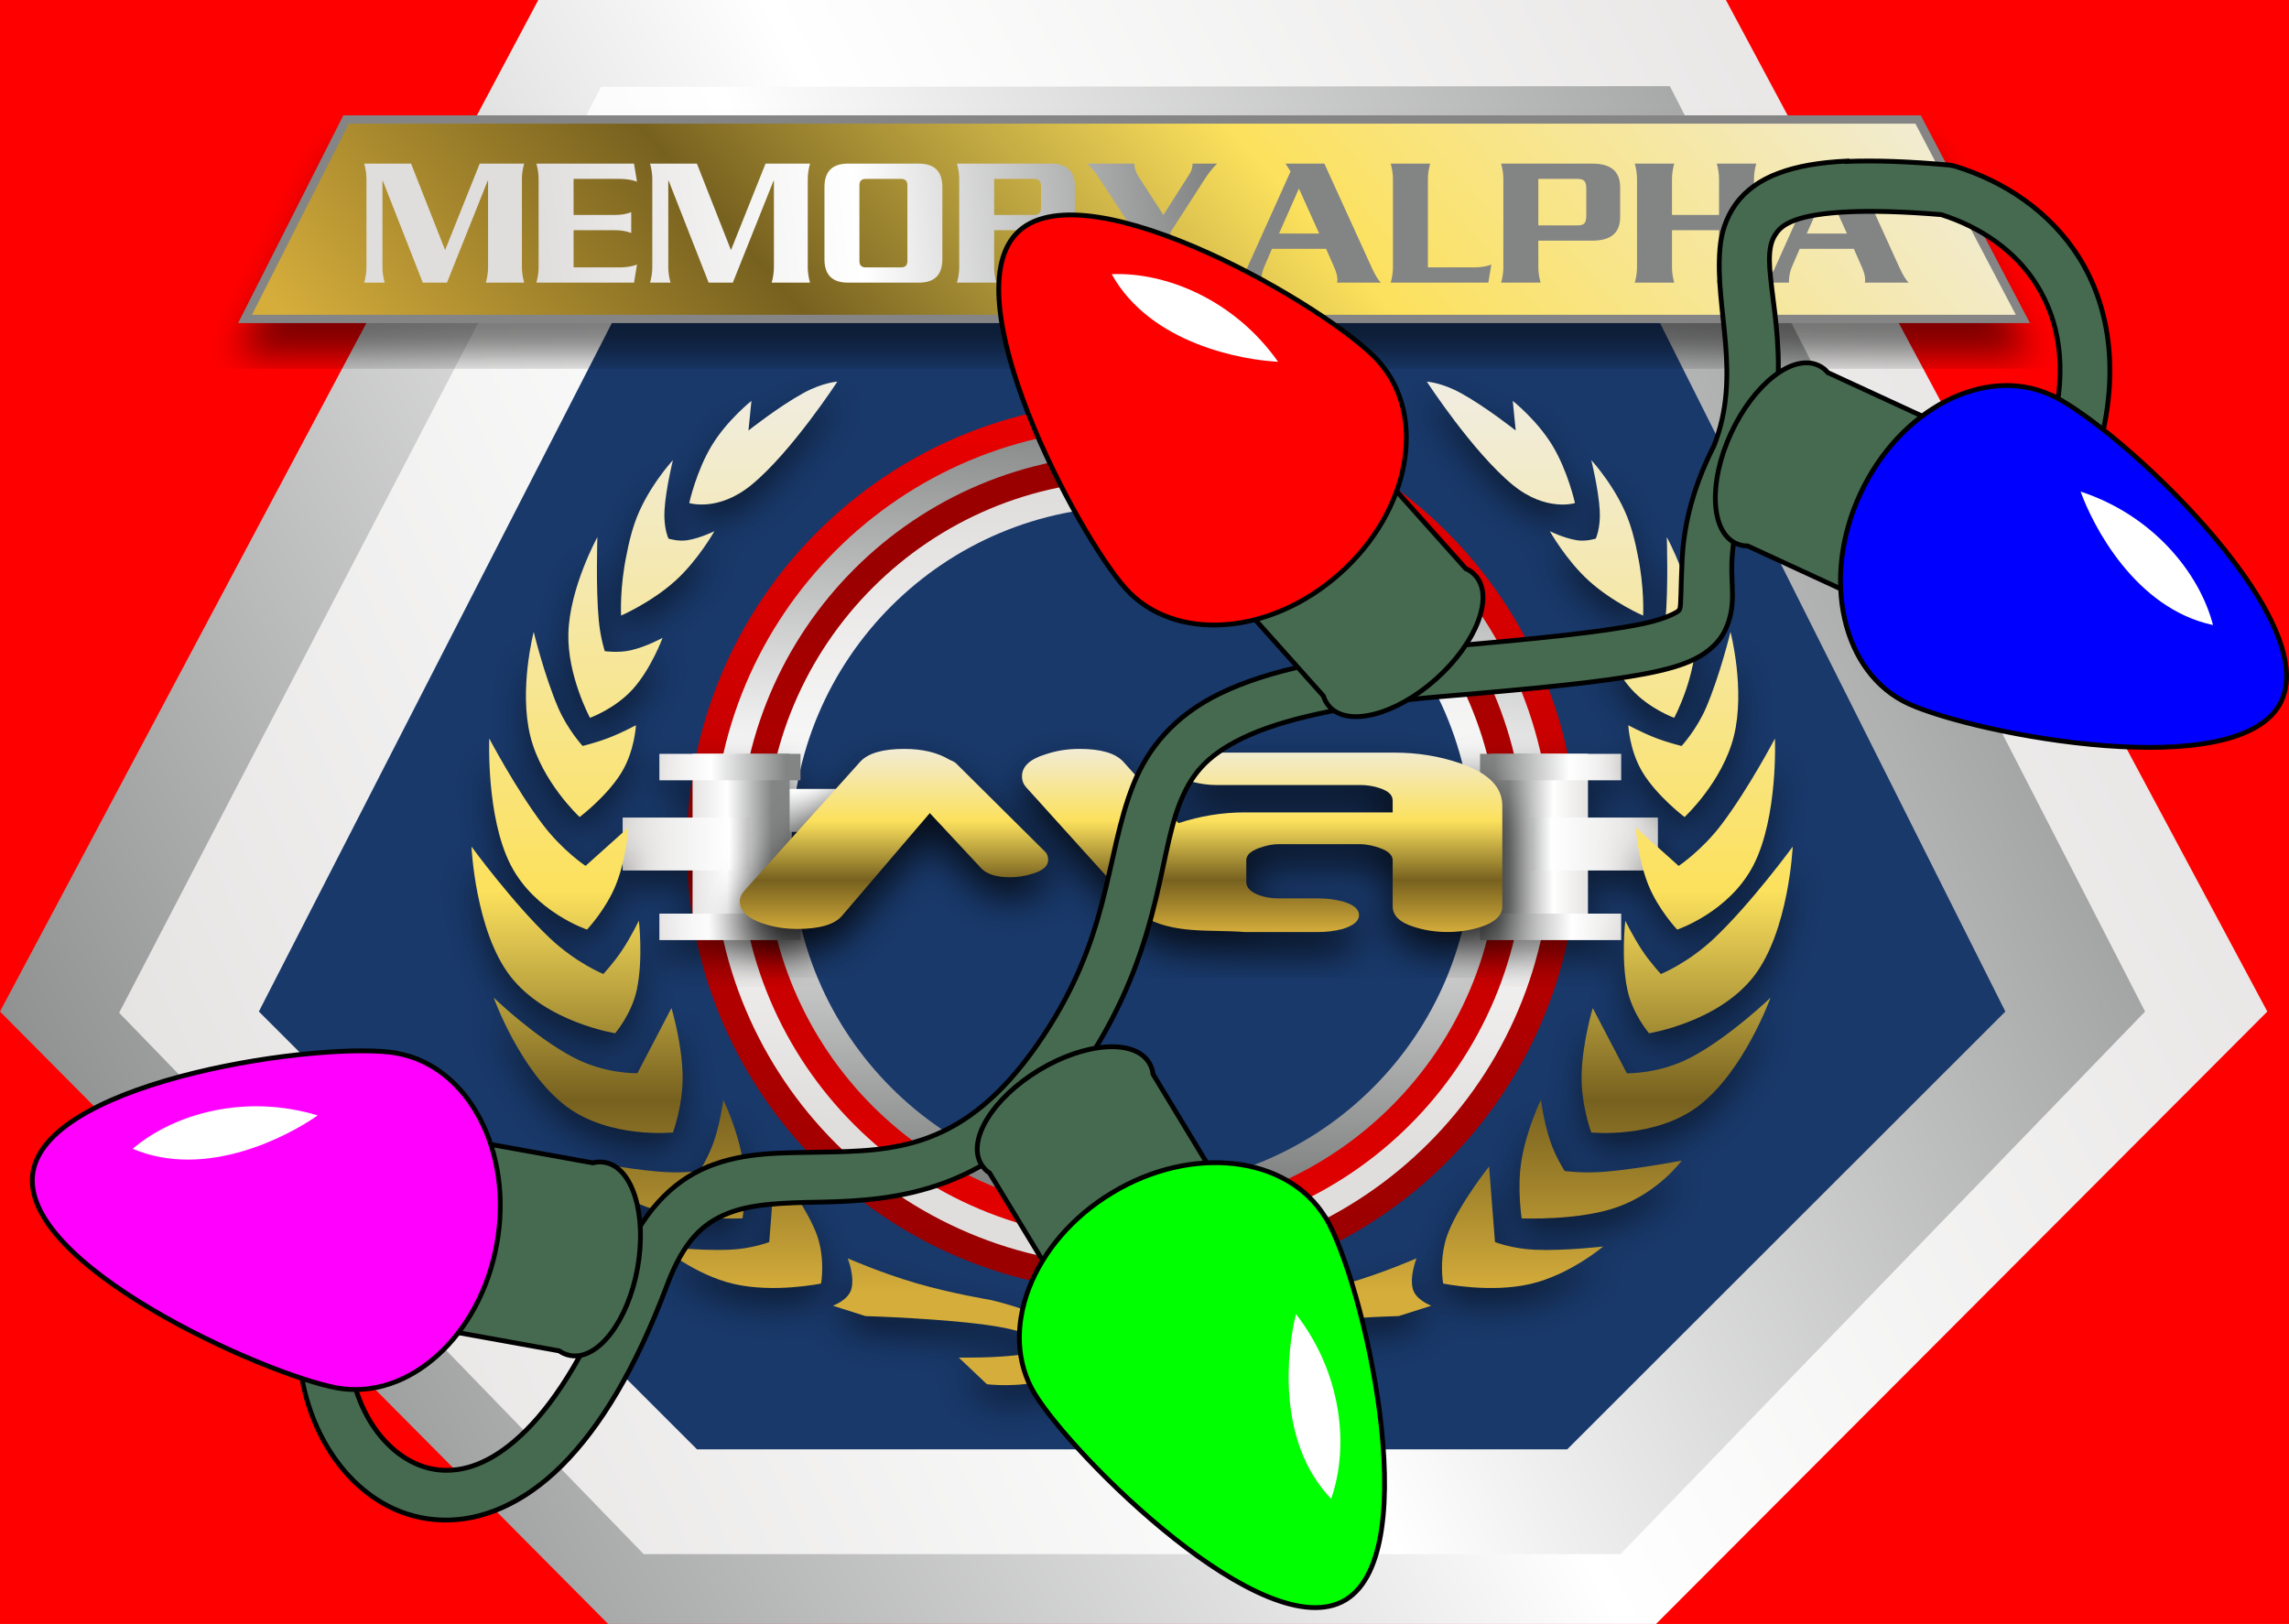
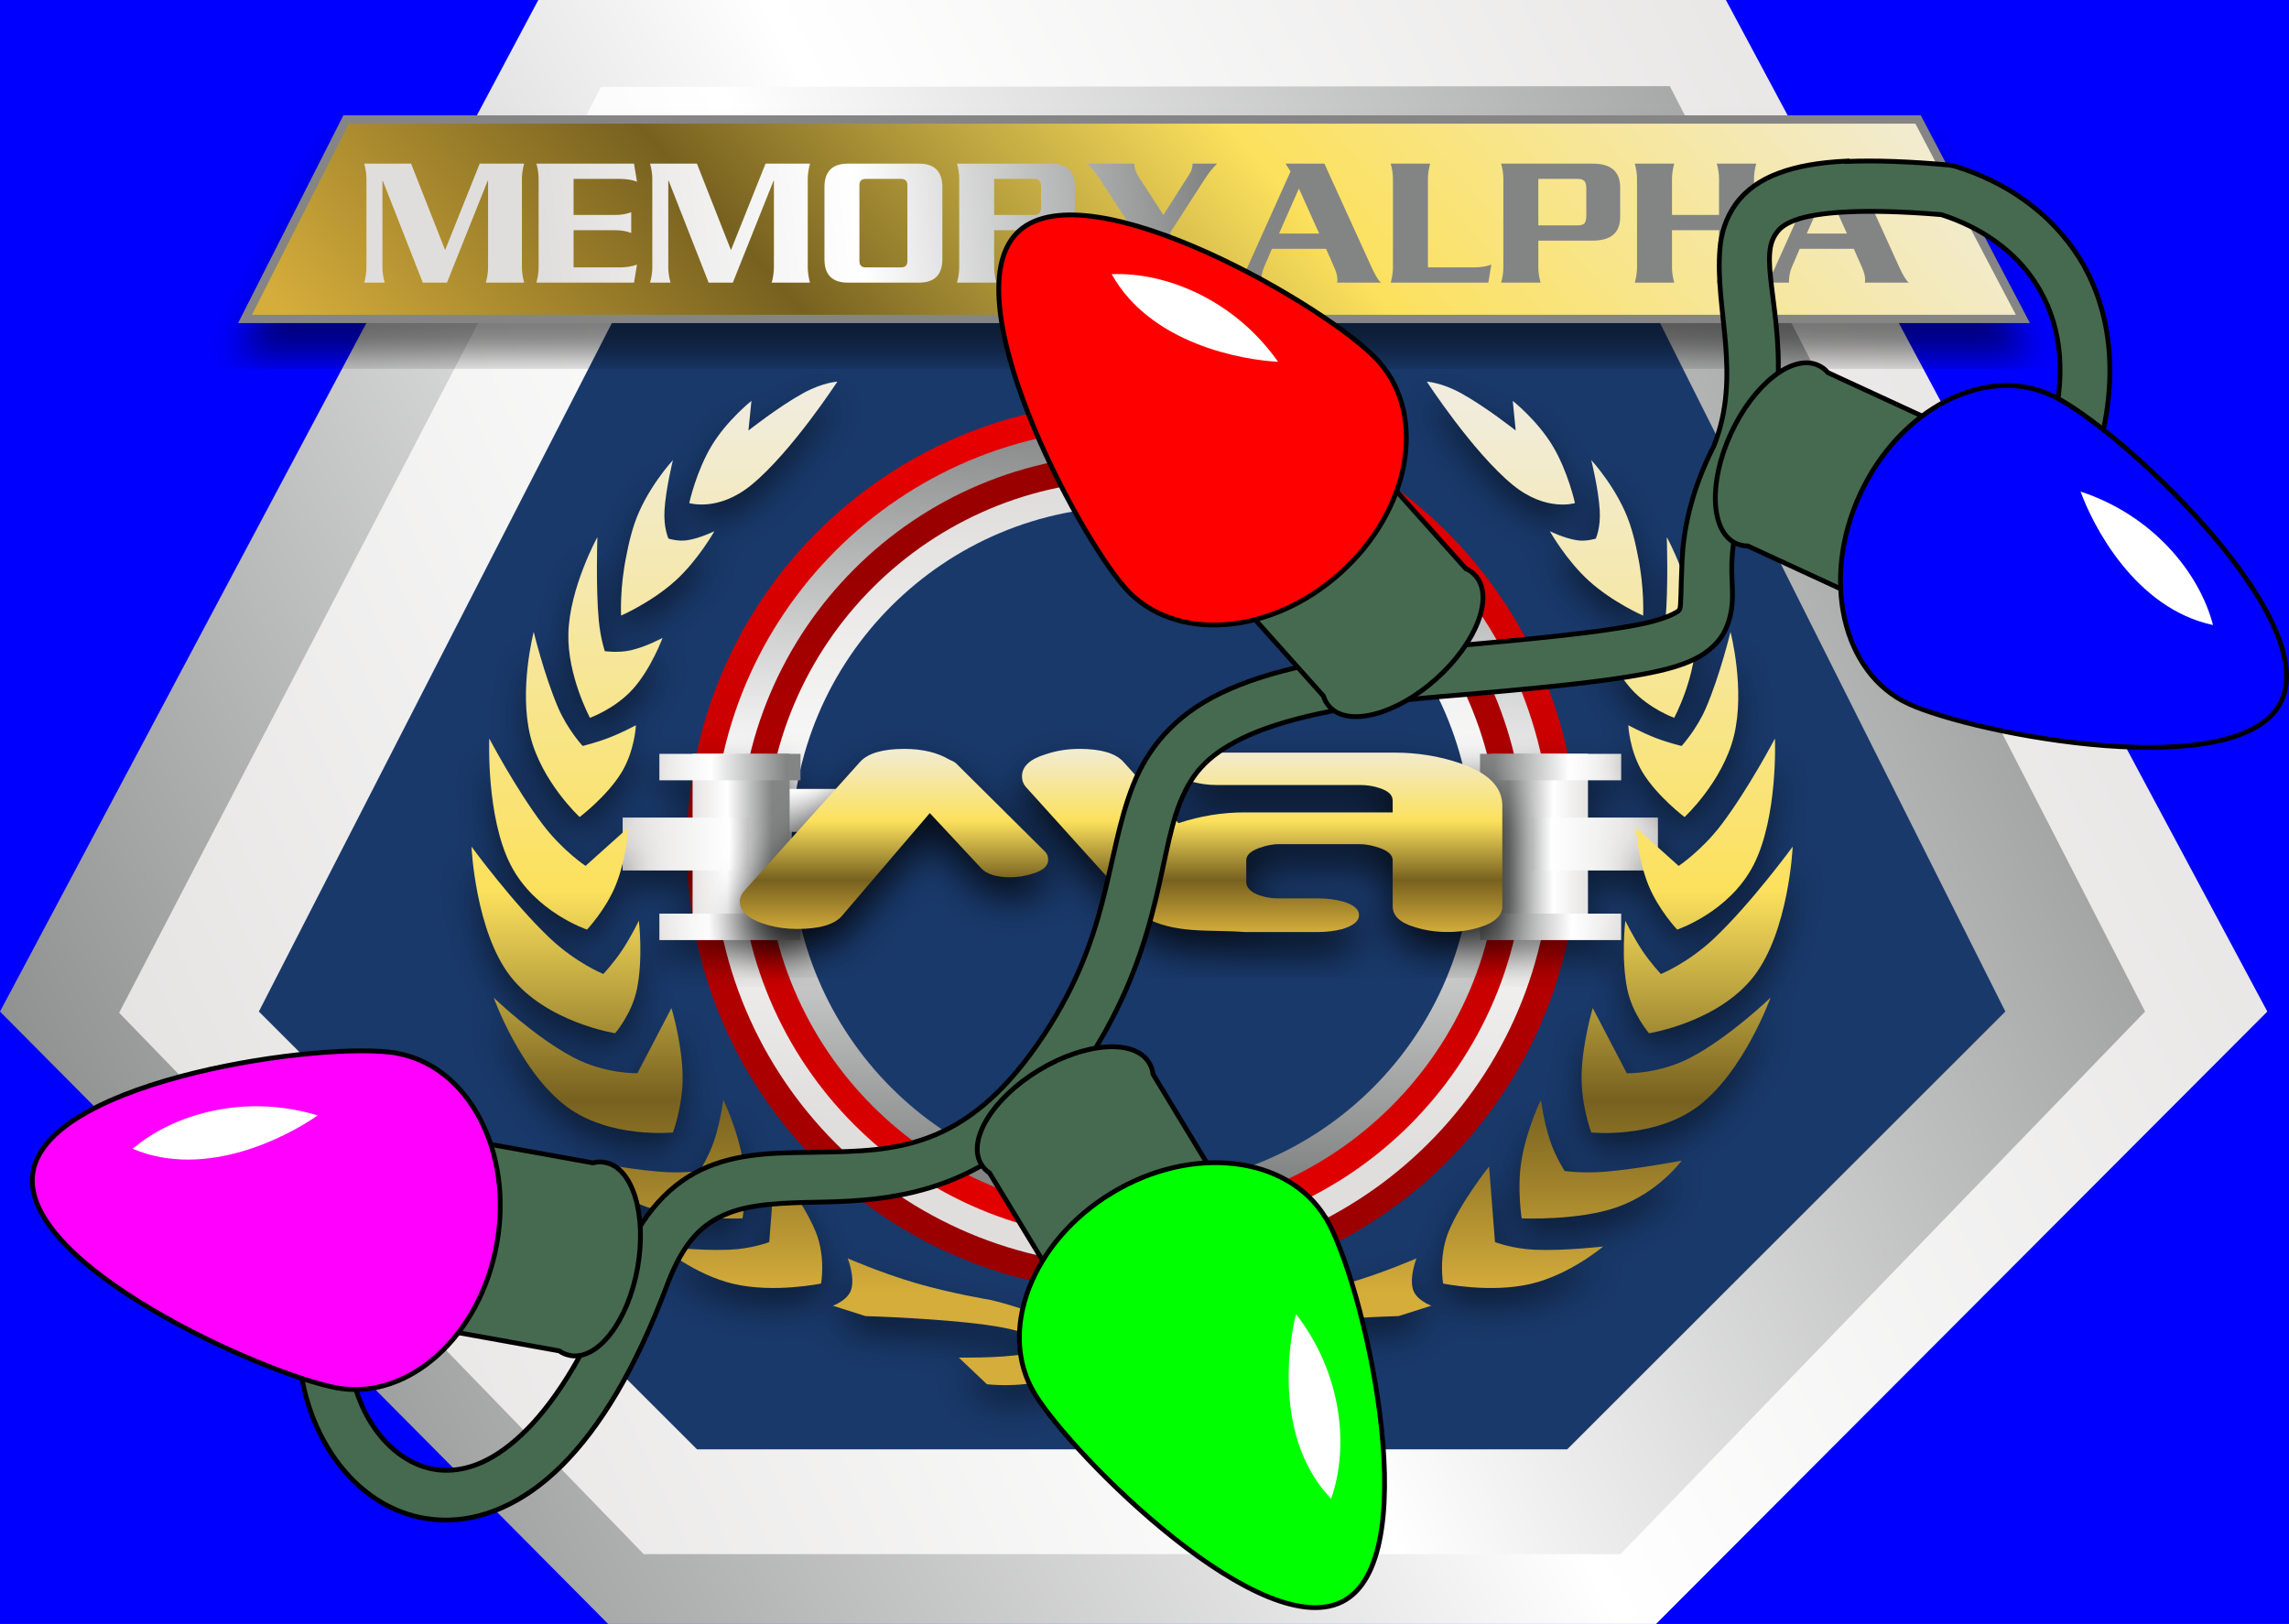
<svg xmlns="http://www.w3.org/2000/svg" xmlns:xlink="http://www.w3.org/1999/xlink" width="131.063" height="93">
  <defs>
    <linearGradient id="linearGradient3301">
      <stop stop-color="#838484" />
      <stop stop-color="#ffffff" offset="0.247" />
      <stop stop-color="#e0dedd" offset="1" />
    </linearGradient>
    <linearGradient id="linearGradient4161">
      <stop stop-color="#9b0000" />
      <stop stop-color="#f30000" offset="1" />
    </linearGradient>
    <linearGradient id="linearGradient4590">
      <stop stop-color="#efeeef" />
      <stop stop-color="#fce15d" offset="0.582" />
      <stop stop-color="#77611f" offset="0.8" />
      <stop stop-color="#d5ad3b" offset="1" />
    </linearGradient>
    <linearGradient id="linearGradient4540-Silver">
      <stop stop-color="#838484" />
      <stop stop-color="#ffffff" offset="0.52" />
      <stop stop-color="#e0dedd" offset="1" />
    </linearGradient>
    <linearGradient id="linearGradient4508-Gold">
      <stop stop-color="#efeeef" />
      <stop stop-color="#fce15d" offset="0.439" />
      <stop stop-color="#77611f" offset="0.737" />
      <stop stop-color="#d5ad3b" offset="1" />
    </linearGradient>
    <filter id="filter3903" width="1.5" height="1.5" x="-0.25" y="-0.25" color-interpolation-filters="sRGB">
      <feGaussianBlur in="SourceAlpha" stdDeviation="1" result="blur" />
      <feColorMatrix result="bluralpha" type="matrix" values="1 0 0 0 0 0 1 0 0 0 0 0 1 0 0 0 0 0 0.5 0" />
      <feOffset in="bluralpha" dx="0" dy="2" result="offsetBlur" />
      <feMerge>
        <feMergeNode in="offsetBlur" />
        <feMergeNode in="SourceGraphic" />
      </feMerge>
    </filter>
    <filter id="filter3931" width="1.5" height="1.5" x="-0.25" y="-0.25" color-interpolation-filters="sRGB">
      <feGaussianBlur in="SourceAlpha" stdDeviation="1" result="blur" />
      <feColorMatrix result="bluralpha" type="matrix" values="1 0 0 0 0 0 1 0 0 0 0 0 1 0 0 0 0 0 0.5 0" />
      <feOffset in="bluralpha" dx="0" dy="1" result="offsetBlur" />
      <feMerge>
        <feMergeNode in="offsetBlur" />
        <feMergeNode in="SourceGraphic" />
      </feMerge>
    </filter>
    <linearGradient id="linearGradient4540-Silver-0">
      <stop stop-color="#838484" />
      <stop stop-color="#ffffff" offset="0.52" />
      <stop stop-color="#e0dedd" offset="1" />
    </linearGradient>
    <linearGradient id="linearGradient4540-Silver-1">
      <stop stop-color="#838484" />
      <stop stop-color="#ffffff" offset="0.52" />
      <stop stop-color="#e0dedd" offset="1" />
    </linearGradient>
    <linearGradient id="linearGradient4540-Silver-7">
      <stop stop-color="#838484" />
      <stop stop-color="#ffffff" offset="0.52" />
      <stop stop-color="#e0dedd" offset="1" />
    </linearGradient>
    <linearGradient id="linearGradient4540-Silver-1-7">
      <stop stop-color="#838484" />
      <stop stop-color="#ffffff" offset="0.52" />
      <stop stop-color="#e0dedd" offset="1" />
    </linearGradient>
    <linearGradient id="linearGradient4540-Silver-0-7">
      <stop stop-color="#838484" />
      <stop stop-color="#ffffff" offset="0.52" />
      <stop stop-color="#e0dedd" offset="1" />
    </linearGradient>
    <linearGradient id="linearGradient3301-6">
      <stop stop-color="#838484" />
      <stop stop-color="#ffffff" offset="0.247" />
      <stop stop-color="#e0dedd" offset="1" />
    </linearGradient>
    <filter id="filter3765" width="1.5" height="1.5" x="-0.25" y="-0.25" color-interpolation-filters="sRGB">
      <feGaussianBlur in="SourceAlpha" stdDeviation="1" result="blur" />
      <feColorMatrix result="bluralpha" type="matrix" values="1 0 0 0 0 0 1 0 0 0 0 0 1 0 0 0 0 0 0.5 0" />
      <feOffset in="bluralpha" dx="0" dy="1" result="offsetBlur" />
      <feMerge>
        <feMergeNode in="offsetBlur" />
        <feMergeNode in="SourceGraphic" />
      </feMerge>
    </filter>
    <filter id="filter3779" width="1.5" height="1.5" x="-0.25" y="-0.25" color-interpolation-filters="sRGB">
      <feGaussianBlur in="SourceAlpha" stdDeviation="1" result="blur" />
      <feColorMatrix result="bluralpha" type="matrix" values="1 0 0 0 0 0 1 0 0 0 0 0 1 0 0 0 0 0 0.5 0" />
      <feOffset in="bluralpha" dx="0" dy="1" result="offsetBlur" />
      <feMerge>
        <feMergeNode in="offsetBlur" />
        <feMergeNode in="SourceGraphic" />
      </feMerge>
    </filter>
    <filter id="filter3958" width="1.5" height="1.5" x="-0.25" y="-0.25" color-interpolation-filters="sRGB">
      <feGaussianBlur in="SourceAlpha" stdDeviation="1" result="blur" />
      <feColorMatrix result="bluralpha" type="matrix" values="1 0 0 0 0 0 1 0 0 0 0 0 1 0 0 0 0 0 0.8 0" />
      <feOffset in="bluralpha" dx="0" dy="1" result="offsetBlur" />
      <feMerge>
        <feMergeNode in="offsetBlur" />
        <feMergeNode in="SourceGraphic" />
      </feMerge>
    </filter>
    <linearGradient xlink:href="#linearGradient4540-Silver" id="linearGradient3202" gradientUnits="userSpaceOnUse" x1="138" y1="118.362" x2="263" y2="52.362" />
    <linearGradient xlink:href="#linearGradient4540-Silver" id="linearGradient3204" gradientUnits="userSpaceOnUse" x1="261" y1="58.362" x2="138" y2="115.362" />
    <linearGradient xlink:href="#linearGradient4508-Gold" id="linearGradient3206" gradientUnits="userSpaceOnUse" x1="237.345" y1="24.433" x2="170.786" y2="80.059" />
    <linearGradient xlink:href="#linearGradient4540-Silver" id="linearGradient3208" gradientUnits="userSpaceOnUse" x1="455.489" y1="45.36" x2="340.223" y2="58.105" />
    <linearGradient xlink:href="#linearGradient4540-Silver" id="linearGradient3210" gradientUnits="userSpaceOnUse" x1="455.489" y1="45.36" x2="340.223" y2="58.105" />
    <linearGradient xlink:href="#linearGradient4540-Silver" id="linearGradient3212" gradientUnits="userSpaceOnUse" x1="455.489" y1="45.36" x2="340.223" y2="58.105" />
    <linearGradient xlink:href="#linearGradient4540-Silver" id="linearGradient3214" gradientUnits="userSpaceOnUse" x1="455.489" y1="45.36" x2="340.223" y2="58.105" />
    <linearGradient xlink:href="#linearGradient4540-Silver" id="linearGradient3216" gradientUnits="userSpaceOnUse" x1="455.489" y1="45.36" x2="340.223" y2="58.105" />
    <linearGradient xlink:href="#linearGradient4540-Silver" id="linearGradient3218" gradientUnits="userSpaceOnUse" x1="455.489" y1="45.36" x2="340.223" y2="58.105" />
    <linearGradient xlink:href="#linearGradient4540-Silver" id="linearGradient3220" gradientUnits="userSpaceOnUse" x1="455.489" y1="45.36" x2="340.223" y2="58.105" />
    <linearGradient xlink:href="#linearGradient4540-Silver" id="linearGradient3223" gradientUnits="userSpaceOnUse" x1="455.489" y1="45.36" x2="340.223" y2="58.105" />
    <linearGradient xlink:href="#linearGradient4540-Silver" id="linearGradient3225" gradientUnits="userSpaceOnUse" x1="455.489" y1="45.36" x2="340.223" y2="58.105" />
    <linearGradient xlink:href="#linearGradient4540-Silver" id="linearGradient3227" gradientUnits="userSpaceOnUse" x1="455.489" y1="45.36" x2="340.223" y2="58.105" />
    <linearGradient xlink:href="#linearGradient4540-Silver" id="linearGradient3229" gradientUnits="userSpaceOnUse" x1="455.489" y1="45.36" x2="340.223" y2="58.105" />
    <linearGradient xlink:href="#linearGradient4540-Silver" id="linearGradient3231" gradientUnits="userSpaceOnUse" x1="455.489" y1="45.36" x2="340.223" y2="58.105" />
    <linearGradient xlink:href="#linearGradient4540-Silver" id="linearGradient3233" gradientUnits="userSpaceOnUse" x1="455.489" y1="45.36" x2="340.223" y2="58.105" />
    <linearGradient xlink:href="#linearGradient4540-Silver" id="linearGradient3235" gradientUnits="userSpaceOnUse" x1="455.489" y1="45.36" x2="340.223" y2="58.105" />
    <linearGradient xlink:href="#linearGradient4161" id="linearGradient3237" gradientUnits="userSpaceOnUse" x1="74.964" y1="80.857" x2="75.5" y2="27.286" />
    <linearGradient xlink:href="#linearGradient4540-Silver" id="linearGradient3239" gradientUnits="userSpaceOnUse" x1="75.5" y1="34.071" x2="73.179" y2="75.143" />
    <linearGradient xlink:href="#linearGradient4161" id="linearGradient3241" gradientUnits="userSpaceOnUse" x1="75.5" y1="43" x2="75.5" y2="88" />
    <linearGradient xlink:href="#linearGradient4540-Silver" id="linearGradient3243" gradientUnits="userSpaceOnUse" x1="74.786" y1="77.286" x2="74.964" y2="38.536" />
    <linearGradient xlink:href="#linearGradient4540-Silver" id="linearGradient3245" gradientUnits="userSpaceOnUse" gradientTransform="translate(129.6994 29.87555)" x1="-8.649" y1="56.621" x2="-8.649" y2="50.749" />
    <linearGradient xlink:href="#linearGradient4540-Silver-1" id="linearGradient3247" gradientUnits="userSpaceOnUse" gradientTransform="translate(128.5833 33.8846)" x1="-8.649" y1="56.621" x2="-8.649" y2="50.749" />
    <linearGradient xlink:href="#linearGradient4540-Silver" id="linearGradient3249" gradientUnits="userSpaceOnUse" gradientTransform="translate(32.51611 6.128592)" x1="85.151" y1="81.069" x2="80.227" y2="81.069" />
    <linearGradient xlink:href="#linearGradient4540-Silver" id="linearGradient3251" gradientUnits="userSpaceOnUse" gradientTransform="translate(33.01408 7.649792)" x1="85.467" y1="74.503" x2="77.196" y2="74.44" />
    <linearGradient xlink:href="#linearGradient4540-Silver-0" id="linearGradient3253" gradientUnits="userSpaceOnUse" gradientTransform="translate(33.01408 16.7997)" x1="85.214" y1="74.376" x2="77.196" y2="74.44" />
    <linearGradient xlink:href="#linearGradient3301" id="linearGradient3255" gradientUnits="userSpaceOnUse" gradientTransform="matrix(1 0 0 1.297297 -0.1510996 -23.71091)" x1="117.539" y1="85.236" x2="108.764" y2="85.236" />
    <linearGradient xlink:href="#linearGradient4540-Silver-7" id="linearGradient3257" gradientUnits="userSpaceOnUse" gradientTransform="translate(129.6994 29.87555)" x1="-8.649" y1="56.621" x2="-8.649" y2="50.749" />
    <linearGradient xlink:href="#linearGradient4540-Silver-1-7" id="linearGradient3259" gradientUnits="userSpaceOnUse" gradientTransform="translate(128.5833 33.8846)" x1="-8.649" y1="56.621" x2="-8.649" y2="50.749" />
    <linearGradient xlink:href="#linearGradient4540-Silver-7" id="linearGradient3261" gradientUnits="userSpaceOnUse" gradientTransform="translate(32.51611 6.128592)" x1="85.151" y1="81.069" x2="80.227" y2="81.069" />
    <linearGradient xlink:href="#linearGradient4540-Silver-7" id="linearGradient3263" gradientUnits="userSpaceOnUse" gradientTransform="translate(33.01408 7.649792)" x1="85.467" y1="74.503" x2="77.196" y2="74.44" />
    <linearGradient xlink:href="#linearGradient4540-Silver-0-7" id="linearGradient3265" gradientUnits="userSpaceOnUse" gradientTransform="translate(33.01408 16.7997)" x1="85.214" y1="74.376" x2="77.196" y2="74.44" />
    <linearGradient xlink:href="#linearGradient3301-6" id="linearGradient3267" gradientUnits="userSpaceOnUse" gradientTransform="matrix(1 0 0 1.297297 -0.1510996 -23.71091)" x1="117.539" y1="85.236" x2="108.764" y2="85.236" />
    <linearGradient xlink:href="#linearGradient4508-Gold" id="linearGradient3269" gradientUnits="userSpaceOnUse" gradientTransform="matrix(0.587705 0 0 0.587705 143.8609 56.09982)" x1="86.679" y1="42.413" x2="86.679" y2="59.429" />
    <linearGradient xlink:href="#linearGradient4590" id="linearGradient3271" gradientUnits="userSpaceOnUse" gradientTransform="translate(-0.3243775 0)" x1="214" y1="57.362" x2="214" y2="112.362" />
    <path id="cap" fill="#466a4f" stroke="#000000" stroke-width="0.25" d="m 82.78 44.2 l 5.36 6 c 0.06 0.21 0.17 0.39 0.31 0.55 0.97 1.08 3.46 0.44 5.56 -1.44 2.1 -1.88 3.02 -4.28 2.05 -5.37 -0.14 -0.16 -0.31 -0.29 -0.51 -0.37 l -5.36 -6 z" />
    <path id="bulb" stroke="#000000" stroke-width="0.25" stroke-linejoin="round" d="m 91.03 32.8 c 2.52 2.82 1.62 7.76 -2.02 11.01 -3.64 3.26 -8.65 3.61 -11.17 0.79 -2.52 -2.82 -9.18 -15.36 -5.53 -18.62 3.64 -3.26 16.2 4 18.73 6.82 z" />
    <path id="gleam" fill="#ffffff" d="m 85.78 32.8 c -1.82 -0.09 -6.63 -0.91 -8.66 -4.56 2.84 -0.12 6.4 1.35 8.66 4.56 z" />
  </defs>
-   <rect width="100%" height="100%" fill="#ff0000" />
+   <rect width="100%" height="100%" fill="#0000ff" />
  <g transform="translate(-135.1786 -38.36218)">
    <path d="M 166 38.362 135.179 96.291 170 131.362 l 60 0 35 -35.071 -31 -57.929 z" fill="url(#linearGradient3202)" />
    <path d="M 142 96.362 169.595 43.339 230.789 43.296 258 96.291 l -30.035 31.071 -55.93 0 z" fill="url(#linearGradient3204)" />
    <path d="m 150 96.291 25.088 25.071 49.825 0 L 250 96.291 226.68 49.785 173.767 49.928 z" fill="#19396b" />
    <path d="m 149.214 57.362 5.786 -12 90 0 6 12 z" fill="url(#linearGradient3206)" transform="matrix(1.00008 0 0 0.9517445 -0.01595527 2.032081)" stroke="#858585" stroke-width="0.5" filter="url(#filter3903)" />
    <g fill="url(#linearGradient3235)" transform="matrix(0.3327476 0 0 0.3327476 52.6846 33.81543)">
      <g fill="url(#linearGradient3220)">
        <path fill="url(#linearGradient3208)" d="m 338.111 62.308 -6.592 0 c 0.256 -0.939 0.384 -1.813 0.384 -2.624 l 0 -14.912 -0.064 0 -7.008 17.536 -4.16 0 -6.88 -17.536 -0.064 0 0 14.912 c -1e-5 0.811 0.128 1.685 0.384 2.624 l -3.52 0 c 0.256 -0.939 0.384 -1.813 0.384 -2.624 l 0 -15.232 c -10e-6 -0.811 -0.128 -1.685 -0.384 -2.624 l 8.064 0 5.856 14.88 5.952 -14.88 7.648 0 c -0.256 0.939 -0.384 1.813 -0.384 2.624 l 0 15.232 c -3e-5 0.811 0.128 1.685 0.384 2.624" />
        <path fill="url(#linearGradient3210)" d="m 357.528 59.204 -0.512 3.104 -16.8 0 c 0.256 -0.939 0.384 -1.813 0.384 -2.624 l 0 -15.232 c -10e-6 -0.811 -0.128 -1.685 -0.384 -2.624 l 16.8 0 0.512 3.104 c -0.853 -0.32 -1.856 -0.48 -3.008 -0.48 l -7.904 0 0 6.208 7.072 0 c 1.109 1.2e-5 2.059 -0.16 2.848 -0.48 l 0 3.584 c -0.789 -0.32 -1.739 -0.48 -2.848 -0.48 l -7.072 0 0 6.4 7.904 0 c 1.152 3e-6 2.155 -0.16 3.008 -0.48" />
        <path fill="url(#linearGradient3212)" d="m 387.298 62.308 -6.592 0 c 0.256 -0.939 0.384 -1.813 0.384 -2.624 l 0 -14.912 -0.064 0 -7.008 17.536 -4.16 0 -6.88 -17.536 -0.064 0 0 14.912 c -1e-5 0.811 0.128 1.685 0.384 2.624 l -3.52 0 c 0.256 -0.939 0.384 -1.813 0.384 -2.624 l 0 -15.232 c -10e-6 -0.811 -0.128 -1.685 -0.384 -2.624 l 8.064 0 5.856 14.88 5.952 -14.88 7.648 0 c -0.256 0.939 -0.384 1.813 -0.384 2.624 l 0 15.232 c -3e-5 0.811 0.128 1.685 0.384 2.624" />
        <path fill="url(#linearGradient3214)" d="m 410.075 58.276 c -3e-5 2.688 -1.344 4.032 -4.032 4.032 l -12.224 0 c -2.688 0 -4.032 -1.344 -4.032 -4.032 l 0 -12.416 c -10e-6 -2.688 1.344 -4.032 4.032 -4.032 l 12.224 0 c 2.688 2.1e-5 4.032 1.344 4.032 4.032 l 0 12.416 m -6.016 0.32 0 -13.056 c -2e-5 -0.725 -0.363 -1.088 -1.088 -1.088 l -6.08 0 c -0.725 1.8e-5 -1.088 0.363 -1.088 1.088 l 0 13.056 c -1e-5 0.725 0.363 1.088 1.088 1.088 l 6.08 0 c 0.725 3e-6 1.088 -0.363 1.088 -1.088" />
        <path fill="url(#linearGradient3216)" d="m 433.807 62.308 -6.816 0 -3.52 -9.024 -4.48 0 0 6.4 c -1e-5 0.811 0.128 1.685 0.384 2.624 l -6.784 0 c 0.256 -0.939 0.384 -1.813 0.384 -2.624 l 0 -15.232 c -10e-6 -0.811 -0.128 -1.685 -0.384 -2.624 l 16.32 0 c 1.301 2.1e-5 2.304 0.352 3.008 1.056 0.64 0.661 0.96 1.579 0.96 2.752 l 0 4.352 c -2e-5 1.984 -1.056 3.115 -3.168 3.392 l 2.496 6.304 c 0.448 1.131 0.981 2.005 1.6 2.624 m -6.752 -13.024 0 -3.52 c -2e-5 -0.875 -0.373 -1.312 -1.12 -1.312 l -6.944 0 0 6.208 6.944 0 c 0.747 1.2e-5 1.12 -0.459 1.12 -1.376" />
        <path fill="url(#linearGradient3218)" d="m 457.355 41.828 c -0.747 0.725 -1.451 1.6 -2.112 2.624 l -5.92 9.184 0 6.048 c -2e-5 0.811 0.128 1.685 0.384 2.624 l -7.04 0 c 0.256 -0.939 0.384 -1.813 0.384 -2.624 l 0 -6.176 -5.92 -9.056 c -0.661 -1.003 -1.376 -1.877 -2.144 -2.624 l 8.128 0 c -10e-6 0.747 0.235 1.483 0.704 2.208 l 4.288 6.624 4.512 -7.072 c 0.32 -0.491 0.491 -1.077 0.512 -1.76 l 4.224 0" />
      </g>
      <g fill="url(#linearGradient3233)">
        <path fill="url(#linearGradient3223)" d="m 485.541 62.308 -7.552 0 c 0.043 -0.128 0.064 -0.299 0.064 -0.512 -2e-5 -0.576 -0.181 -1.28 -0.544 -2.112 l -1.408 -3.2 -9.312 0 -1.376 3.2 c -0.32 0.747 -0.48 1.621 -0.48 2.624 l -3.936 0 c 0.725 -1.024 1.248 -1.899 1.568 -2.624 l 7.424 -16.512 -0.864 -1.344 6.688 0 8.128 17.856 c 0.619 1.344 1.152 2.219 1.6 2.624 m -10.624 -8.448 -3.488 -7.744 -3.424 7.744 6.912 0" />
        <path fill="url(#linearGradient3225)" d="m 504.538 59.204 -0.512 3.104 -16.8 0 c 0.256 -0.939 0.384 -1.813 0.384 -2.624 l 0 -15.232 c 0 -0.811 -0.128 -1.685 -0.384 -2.624 l 6.784 0 c -0.256 0.939 -0.384 1.813 -0.384 2.624 l 0 15.232 7.904 0 c 1.152 3e-6 2.155 -0.16 3.008 -0.48" />
        <path fill="url(#linearGradient3227)" d="m 526.706 51.012 c -2e-5 2.709 -1.579 4.064 -4.736 4.064 l -9.344 0 0 4.608 c -10e-6 0.811 0.128 1.685 0.384 2.624 l -6.784 0 c 0.256 -0.939 0.384 -1.813 0.384 -2.624 l 0 -15.232 c 0 -0.811 -0.128 -1.685 -0.384 -2.624 l 15.744 0 c 3.157 2.1e-5 4.736 1.355 4.736 4.064 l 0 5.12 m -5.824 -0.256 0 -4.608 c -2e-5 -0.64 -0.107 -1.077 -0.32 -1.312 -0.213 -0.256 -0.608 -0.384 -1.184 -0.384 l -6.752 0 0 8 6.752 0 c 0.576 1e-5 0.971 -0.117 1.184 -0.352 0.213 -0.256 0.32 -0.704 0.32 -1.344" />
        <path fill="url(#linearGradient3229)" d="m 550.122 62.308 -6.784 0 c 0.256 -0.939 0.384 -1.813 0.384 -2.624 l 0 -6.4 -8.096 0 0 6.4 c -10e-6 0.811 0.128 1.685 0.384 2.624 l -6.784 0 c 0.256 -0.939 0.384 -1.813 0.384 -2.624 l 0 -15.232 c 0 -0.811 -0.128 -1.685 -0.384 -2.624 l 6.784 0 c -0.256 0.939 -0.384 1.813 -0.384 2.624 l 0 6.208 8.096 0 0 -6.208 c -2e-5 -0.811 -0.128 -1.685 -0.384 -2.624 l 6.784 0 c -0.256 0.939 -0.384 1.813 -0.384 2.624 l 0 15.232 c -2e-5 0.811 0.128 1.685 0.384 2.624" />
        <path fill="url(#linearGradient3231)" d="m 576.354 62.308 -7.552 0 c 0.043 -0.128 0.064 -0.299 0.064 -0.512 -2e-5 -0.576 -0.181 -1.28 -0.544 -2.112 l -1.408 -3.2 -9.312 0 -1.376 3.2 c -0.32 0.747 -0.48 1.621 -0.48 2.624 l -3.936 0 c 0.725 -1.024 1.248 -1.899 1.568 -2.624 l 7.424 -16.512 -0.864 -1.344 6.688 0 8.128 17.856 c 0.619 1.344 1.152 2.219 1.6 2.624 m -10.624 -8.448 -3.488 -7.744 -3.424 7.744 6.912 0" />
      </g>
    </g>
    <path transform="translate(124.5 28.36218)" d="M 101 58.5 C 101 72.583 89.583 84 75.5 84 61.417 84 50 72.583 50 58.5 50 44.417 61.417 33 75.5 33 c 14.03 0 25.425 11.334 25.5 25.364" fill="url(#linearGradient3237)" />
    <path transform="translate(124.5 28.36218)" d="m 99.5 58.5 c 0 13.255 -10.745 24 -24 24 -13.255 0 -24 -10.745 -24 -24 0 -13.255 10.745 -24 24 -24 13.205 0 23.929 10.667 24 23.872" fill="url(#linearGradient3239)" />
    <path transform="translate(124.5 28.36218)" d="M 98 58.5 C 98 70.926 87.926 81 75.5 81 63.074 81 53 70.926 53 58.5 53 46.074 63.074 36 75.5 36 87.879 36 97.933 46 98 58.38" fill="url(#linearGradient3241)" />
    <path transform="translate(124.5 28.36218)" d="m 96.5 58.5 c 0 11.598 -9.402 21 -21 21 -11.598 0 -21 -9.402 -21 -21 0 -11.598 9.402 -21 21 -21 11.554 0 20.938 9.334 21 20.888" fill="url(#linearGradient3243)" />
    <path transform="translate(124.5 28.36218)" d="M 95 58.5 C 95 69.27 86.27 78 75.5 78 64.73 78 56 69.27 56 58.5 56 47.73 64.73 39 75.5 39 c 10.729 0 19.442 8.667 19.5 19.396" fill="#19396b" />
    <g transform="translate(61.71227 0.2008477)" filter="url(#filter3779)">
      <rect y="83.34" x="116.631" height="2.462" width="5.682" fill="url(#linearGradient3245)" />
      <rect y="87.349" x="115.514" height="2.462" width="5.682" fill="url(#linearGradient3247)" />
      <rect y="81.326" x="113.122" height="10.607" width="5.556" fill="url(#linearGradient3249)" />
      <rect y="81.332" x="111.221" height="1.515" width="8.081" fill="url(#linearGradient3251)" />
      <rect y="90.482" x="111.221" height="1.515" width="8.081" fill="url(#linearGradient3253)" />
      <rect y="84.981" x="109.118" height="3.03" width="7.26" fill="url(#linearGradient3255)" />
    </g>
    <g filter="url(#filter3765)" transform="matrix(-1 0 0 1 339.2245 0.2008477)">
      <rect y="83.34" x="116.631" height="2.462" width="5.682" fill="url(#linearGradient3257)" />
      <rect y="87.349" x="115.514" height="2.462" width="5.682" fill="url(#linearGradient3259)" />
      <rect y="81.326" x="113.122" height="10.607" width="5.556" fill="url(#linearGradient3261)" />
      <rect y="81.332" x="111.221" height="1.515" width="8.081" fill="url(#linearGradient3263)" />
      <rect y="90.482" x="111.221" height="1.515" width="8.081" fill="url(#linearGradient3265)" />
      <rect y="84.981" x="109.118" height="3.03" width="7.26" fill="url(#linearGradient3267)" />
    </g>
    <path fill="url(#linearGradient3269)" filter="url(#filter3958)" d="m 188.914 81.806 c -1.081 9e-6 -1.827 0.217 -2.219 0.656 l -5.781 6.438 c -0.172 0.188 -0.25 0.374 -0.25 0.562 0 0.517 0.481 0.921 1.438 1.188 0.454 0.125 0.92 0.188 1.438 0.188 1.113 0 1.874 -0.217 2.25 -0.656 l 4.406 -5.156 2.562 2.75 c 0.282 0.313 0.763 0.469 1.469 0.469 0.392 2e-6 0.78 -0.062 1.156 -0.188 0.501 -0.157 0.75 -0.374 0.75 -0.688 -2e-5 -0.157 -0.047 -0.297 -0.156 -0.406 l -4.469 -4.438 c -0.094 -0.078 -0.203 -0.125 -0.344 -0.188 -0.58 -0.345 -1.325 -0.531 -2.25 -0.531 z m 8.781 0 c -0.611 9e-6 -1.17 0.093 -1.719 0.281 -0.768 0.235 -1.156 0.608 -1.156 1.094 -1e-5 0.204 0.062 0.39 0.219 0.562 l 5.812 6.438 c 1.583 0.941 3.37 0.673 5.125 0.812 l 3.719 0 c 0.392 10e-7 0.811 -0.047 1.219 -0.156 0.549 -0.172 0.812 -0.405 0.812 -0.688 -1e-5 -0.298 -0.264 -0.531 -0.812 -0.688 -0.407 -0.11 -0.827 -0.156 -1.219 -0.156 l -2 0 c -0.345 2e-6 -0.655 -0.047 -0.969 -0.156 -0.439 -0.157 -0.656 -0.39 -0.656 -0.656 l 0 -1.094 c -1e-5 -0.266 0.217 -0.468 0.656 -0.625 0.313 -0.11 0.624 -0.187 0.969 -0.188 l 4.062 0 c 0.345 5e-6 0.687 0.078 1 0.188 0.439 0.157 0.656 0.359 0.656 0.625 l 0 2.312 c -1e-5 0.454 0.357 0.812 1.094 1.031 0.533 0.172 1.092 0.25 1.656 0.25 0.564 10e-7 1.123 -0.078 1.656 -0.25 0.737 -0.235 1.094 -0.592 1.094 -1.031 l 0 -5.062 c -2e-5 -0.925 -0.699 -1.639 -2.125 -2.125 -1.05 -0.36 -2.153 -0.531 -3.281 -0.531 l -9 0 c -0.407 9e-6 -0.796 0.047 -1.156 0.156 -0.533 0.141 -0.781 0.358 -0.781 0.656 0 0.298 0.264 0.515 0.812 0.656 0.376 0.094 0.749 0.156 1.156 0.156 l 7.219 0 c 0.345 7e-6 0.687 0.047 1 0.156 0.439 0.141 0.656 0.343 0.656 0.625 l 0 0.594 -7.438 0 c -1.128 6e-6 -2.231 0.186 -3.281 0.531 -0.01 0.004 -0.021 -0.004 -0.031 0 l -2.75 -3.062 c -0.392 -0.439 -1.137 -0.656 -2.219 -0.656 z" transform="matrix(1.141533 0 0 1.141533 -28.69814 -12.13477)" />
    <path d="m 178.203 66.133 c 2.299 -1.885 4.92 -5.916 4.92 -5.916 0 0 -0.84 0.046 -1.96 0.662 -1.394 0.767 -3.129 2.136 -3.129 2.136 l 0.17 -1.696 c 0 0 -1.381 1.094 -2.263 2.542 -0.899 1.478 -1.299 3.31 -1.299 3.31 0 0 1.656 0.523 3.56 -1.038 z m -4.36 5.493 c 1.305 -1.181 2.241 -2.844 2.241 -2.844 0 0 -0.797 0.397 -1.539 0.516 -0.539 0.087 -1.09 -0.092 -1.09 -0.092 0 0 -0.286 -0.597 -0.229 -1.615 0.069 -1.212 0.483 -2.88 0.483 -2.88 0 0 -1.545 1.667 -2.213 3.672 -0.188 0.563 -0.328 1.148 -0.435 1.715 -0.409 1.907 -0.32 3.517 -0.32 3.517 0 0 1.736 -0.755 3.102 -1.99 z m -2.442 6.214 c 1.059 -1.167 1.715 -2.951 1.715 -2.951 0 0 -0.897 0.5 -1.819 0.713 -0.702 0.162 -1.489 0.05 -1.489 0.05 0 0 -0.246 -0.726 -0.345 -1.764 -0.175 -1.851 -0.08 -4.766 -0.08 -4.766 0 0 -1.595 2.9 -1.661 5.52 -0.061 2.418 1.237 4.827 1.237 4.827 0 0 1.422 -0.507 2.44 -1.628 z m -3.034 7.311 c 0 0 1.551 -1.17 2.389 -2.536 0.772 -1.259 0.834 -2.722 0.834 -2.722 0 0 -0.748 0.409 -1.544 0.718 -0.728 0.283 -1.509 0.469 -1.509 0.469 0 0 -0.866 -0.945 -1.398 -2.187 -0.808 -1.885 -1.401 -4.343 -1.401 -4.343 0 0 -0.858 3.291 -0.195 5.964 0.651 2.627 2.824 4.637 2.824 4.637 z m 0.424 6.445 c 0 0 1.07 -1.128 1.646 -2.549 0.61 -1.503 0.728 -3.303 0.728 -3.303 l -2.459 2.205 c 0 0 -1.321 -0.875 -2.456 -2.377 -1.554 -2.056 -3.056 -4.916 -3.056 -4.916 0 0 -0.189 4.476 1.221 7.233 1.388 2.713 4.376 3.708 4.376 3.708 z m 1.611 5.937 c 0 0 0.944 -1.094 1.241 -2.502 0.373 -1.772 0.116 -3.944 0.116 -3.944 0 0 -0.43 0.9 -0.979 1.722 -0.462 0.693 -1.057 1.331 -1.057 1.331 0 0 -1.542 -0.621 -3.048 -2.041 -2.119 -1.999 -4.5 -5.252 -4.5 -5.252 0 0 0.22 4.853 2.237 7.438 2.053 2.63 5.989 3.248 5.989 3.248 z m 3.308 5.682 c 0 0 0.575 -1.53 0.554 -3.222 -0.022 -1.862 -0.639 -3.902 -0.639 -3.902 l -1.951 3.732 c 0 0 -1.832 0.059 -3.662 -0.904 -2.241 -1.178 -4.564 -3.422 -4.564 -3.422 0 0 1.52 4.241 4.154 6.222 2.493 1.875 6.108 1.495 6.108 1.495 z m 3.986 4.919 c 0 0 0.27 -1.725 0.015 -3.296 -0.293 -1.805 -1.117 -3.489 -1.117 -3.489 0 0 -0.156 1.232 -0.526 2.341 -0.302 0.906 -0.831 1.73 -0.831 1.73 0 0 -1.046 0.155 -2.378 0.036 -1.911 -0.169 -4.322 -0.63 -4.322 -0.63 0 0 1.302 1.801 3.647 2.648 2.232 0.806 5.512 0.659 5.512 0.659 z m 1.866 -2.968 -0.339 4.325 c 0 0 -0.983 0.387 -2.293 0.44 -1.727 0.071 -3.898 -0.186 -3.898 -0.186 0 0 1.899 1.621 4.163 2.145 2.315 0.536 4.996 -0.024 4.996 -0.024 0 0 0.286 -1.529 -0.318 -2.992 -0.703 -1.7 -2.311 -3.708 -2.311 -3.708 z m 15.903 8.91 c -1.449 -0.8 -3.606 -1.277 -3.606 -1.277 0 0 -2.173 -0.354 -4.234 -0.956 -2.009 -0.586 -3.908 -1.419 -3.908 -1.419 0 0 0.426 1.061 0.197 1.795 -0.191 0.612 -1.045 0.919 -1.045 0.919 l 1.866 0.594 c 0 0 4.71 0.137 7.465 0.585 2.443 0.397 2.967 1.111 2.967 1.111 0 0 -0.298 0.314 -1.348 0.483 -1.498 0.242 -3.741 0.196 -3.741 0.196 l 1.611 1.527 c 0 0 1.766 0.216 3.291 -0.226 1.395 -0.404 2.561 -1.47 2.561 -1.47 0 0 -0.685 -1.092 -2.076 -1.86 z m 26.333 -47.942 c 1.904 1.561 3.56 1.038 3.56 1.038 0 0 -0.4 -1.832 -1.299 -3.31 -0.881 -1.448 -2.263 -2.542 -2.263 -2.542 l 0.169 1.696 c 0 0 -1.735 -1.37 -3.129 -2.136 -1.12 -0.616 -1.959 -0.662 -1.959 -0.662 0 0 2.622 4.031 4.921 5.916 z m 4.36 5.493 c 1.365 1.235 3.102 1.99 3.102 1.99 0 0 0.089 -1.608 -0.319 -3.514 -0.106 -0.568 -0.247 -1.155 -0.435 -1.719 -0.669 -2.005 -2.213 -3.672 -2.213 -3.672 0 0 0.414 1.668 0.483 2.88 0.058 1.018 -0.229 1.615 -0.229 1.615 0 0 -0.551 0.179 -1.09 0.092 -0.742 -0.12 -1.539 -0.516 -1.539 -0.516 0 0 0.936 1.663 2.241 2.844 z m 0.727 3.263 c 0 0 0.656 1.784 1.715 2.951 1.018 1.122 2.44 1.628 2.44 1.628 0 0 1.298 -2.409 1.237 -4.827 -0.066 -2.62 -1.661 -5.52 -1.661 -5.52 0 0 0.096 2.915 -0.079 4.766 -0.098 1.039 -0.345 1.764 -0.345 1.764 0 0 -0.787 0.112 -1.489 -0.05 -0.921 -0.213 -1.818 -0.713 -1.818 -0.713 z m 3.07 5.722 c -0.796 -0.309 -1.544 -0.718 -1.544 -0.718 0 0 0.063 1.464 0.834 2.722 0.837 1.366 2.388 2.536 2.388 2.536 0 0 2.172 -2.01 2.824 -4.637 0.663 -2.673 -0.194 -5.964 -0.194 -5.964 0 0 -0.593 2.458 -1.401 4.343 -0.532 1.242 -1.398 2.188 -1.398 2.188 0 0 -0.781 -0.186 -1.509 -0.469 z m 1.34 7.339 -2.459 -2.205 c 0 0 0.118 1.801 0.728 3.303 0.576 1.421 1.646 2.549 1.646 2.549 0 0 2.988 -0.995 4.376 -3.707 1.41 -2.757 1.221 -7.233 1.221 -7.233 0 0 -1.502 2.86 -3.056 4.916 -1.135 1.501 -2.456 2.377 -2.456 2.377 z m 2.03 4.15 c -1.506 1.42 -3.048 2.041 -3.048 2.041 0 0 -0.595 -0.638 -1.057 -1.331 -0.548 -0.822 -0.979 -1.722 -0.979 -1.722 0 0 -0.257 2.171 0.116 3.944 0.297 1.408 1.241 2.502 1.241 2.502 0 0 3.936 -0.618 5.989 -3.248 2.018 -2.585 2.237 -7.438 2.237 -7.438 0 0 -2.381 3.254 -4.5 5.252 z m -4.998 7.723 -1.951 -3.732 c 0 0 -0.617 2.04 -0.639 3.902 -0.02 1.692 0.554 3.222 0.554 3.222 0 0 3.614 0.38 6.108 -1.495 2.634 -1.981 4.154 -6.222 4.154 -6.222 0 0 -2.323 2.243 -4.564 3.422 -1.83 0.962 -3.662 0.904 -3.662 0.904 z m -3.562 5.597 c 0 0 -0.529 -0.824 -0.831 -1.73 -0.37 -1.108 -0.526 -2.341 -0.526 -2.341 0 0 -0.824 1.684 -1.117 3.489 -0.256 1.572 0.015 3.296 0.015 3.296 0 0 3.281 0.147 5.513 -0.659 2.345 -0.847 3.647 -2.648 3.647 -2.648 0 0 -2.411 0.461 -4.322 0.63 -1.332 0.118 -2.378 -0.036 -2.378 -0.036 z m -1.693 4.511 c -1.31 -0.054 -2.293 -0.44 -2.293 -0.44 l -0.339 -4.325 c 0 0 -1.608 2.008 -2.311 3.708 -0.604 1.462 -0.318 2.992 -0.318 2.992 0 0 2.681 0.561 4.996 0.024 2.264 -0.524 4.164 -2.145 4.164 -2.145 0 0 -2.171 0.257 -3.898 0.186 z m -6.984 2.287 c -0.229 -0.734 0.197 -1.795 0.197 -1.795 0 0 -1.899 0.833 -3.908 1.419 -2.061 0.601 -4.234 0.956 -4.234 0.956 0 0 -2.157 0.477 -3.606 1.277 -1.391 0.768 -2.077 1.86 -2.077 1.86 0 0 1.166 1.066 2.561 1.47 1.525 0.442 3.291 0.226 3.291 0.226 l 1.611 -1.527 c 0 0 -2.243 0.046 -3.741 -0.196 -1.049 -0.169 -1.347 -0.483 -1.347 -0.483 0 0 0.524 -0.714 2.967 -1.111 2.754 -0.448 7.464 -0.585 7.464 -0.585 l 1.866 -0.594 c 2.1e-4 -3.2e-4 -0.854 -0.307 -1.045 -0.919 z" fill="url(#linearGradient3271)" filter="url(#filter3931)" />
    <g transform="translate(114 23) scale(1.1)">
      <path fill="#466a4f" stroke="#000000" stroke-width="0.25" d="m 115.4 22.35 c -1.45 0.07 -2.6 0.27 -3.56 0.63 -0.96 0.35 -1.74 0.91 -2.25 1.63 -0.51 0.72 -0.75 1.52 -0.81 2.31 -0.27 3.18 1.15 6.55 -0.31 10.25 -1.26 2.48 -1.59 4.5 -1.66 5.97 -0.07 1.5 -0.05 2.38 -0.12 2.53 -0.04 0.08 -0.05 0.12 -0.38 0.28 -0.33 0.16 -0.94 0.38 -1.91 0.56 -1.93 0.37 -5.17 0.72 -10.38 1.16 -5.29 0.45 -8.77 1.2 -11.22 2.38 -2.45 1.18 -3.81 2.89 -4.56 4.78 -1.5 3.79 -1.13 7.98 -5 13.53 -3.82 5.48 -7.46 5.52 -11.31 5.59 -1.93 0.04 -3.92 -0.02 -5.81 0.75 -1.89 0.77 -3.53 2.43 -4.59 5.25 -1.55 4.12 -3.26 6.85 -4.88 8.47 -1.62 1.62 -3.06 2.13 -4.28 2.09 -2.45 -0.07 -4.63 -2.58 -4.94 -5.97 l -2.59 0.22 c 0.4 4.39 3.34 8.23 7.44 8.34 2.05 0.06 4.23 -0.86 6.22 -2.84 1.99 -1.99 3.83 -5.01 5.47 -9.37 0.88 -2.36 1.91 -3.25 3.16 -3.75 1.24 -0.5 2.88 -0.56 4.84 -0.59 3.92 -0.08 9.13 -0.5 13.44 -6.69 4.26 -6.12 4.09 -11.14 5.25 -14.06 0.58 -1.46 1.33 -2.46 3.28 -3.41 1.95 -0.94 5.17 -1.72 10.31 -2.16 5.22 -0.44 8.49 -0.77 10.66 -1.19 1.09 -0.21 1.91 -0.44 2.59 -0.78 0.68 -0.34 1.27 -0.87 1.56 -1.5 0.59 -1.26 0.29 -2.29 0.34 -3.53 0.06 -1.24 0.28 -2.78 1.44 -5 l 0.03 -0.06 0.03 -0.06 c 1.86 -4.69 0.3 -8.98 0.47 -10.97 0.04 -0.5 0.17 -0.79 0.34 -1.03 0.17 -0.24 0.4 -0.47 1 -0.69 1.17 -0.43 3.62 -0.61 7.59 -0.28 2.02 0.64 3.85 1.86 4.97 3.66 1.13 1.81 1.63 4.21 0.81 7.47 l 2.53 0.63 c 0.95 -3.81 0.39 -7.07 -1.12 -9.5 -1.52 -2.43 -3.92 -4 -6.47 -4.78 l -0.12 -0.03 -0.16 -0.03 c -2.14 -0.19 -3.89 -0.25 -5.34 -0.19 z" />
      <use href="#cap" />
      <use href="#bulb" fill="#ff0000" />
      <use href="#gleam" />
      <g transform="translate(93 174) rotate(107) scale(-1 1)">
        <use href="#cap" />
        <use href="#bulb" fill="#00ff00" />
        <use href="#gleam" />
      </g>
      <g transform="translate(-52 99) rotate(-38) scale(1 1)">
        <use href="#cap" />
        <use href="#bulb" fill="#ff00ff" />
        <use href="#gleam" />
      </g>
      <g transform="translate(184 112) rotate(73) scale(-1 1)">
        <use href="#cap" />
        <use href="#bulb" fill="#0000ff" />
        <use href="#gleam" />
      </g>
    </g>
  </g>
</svg>
